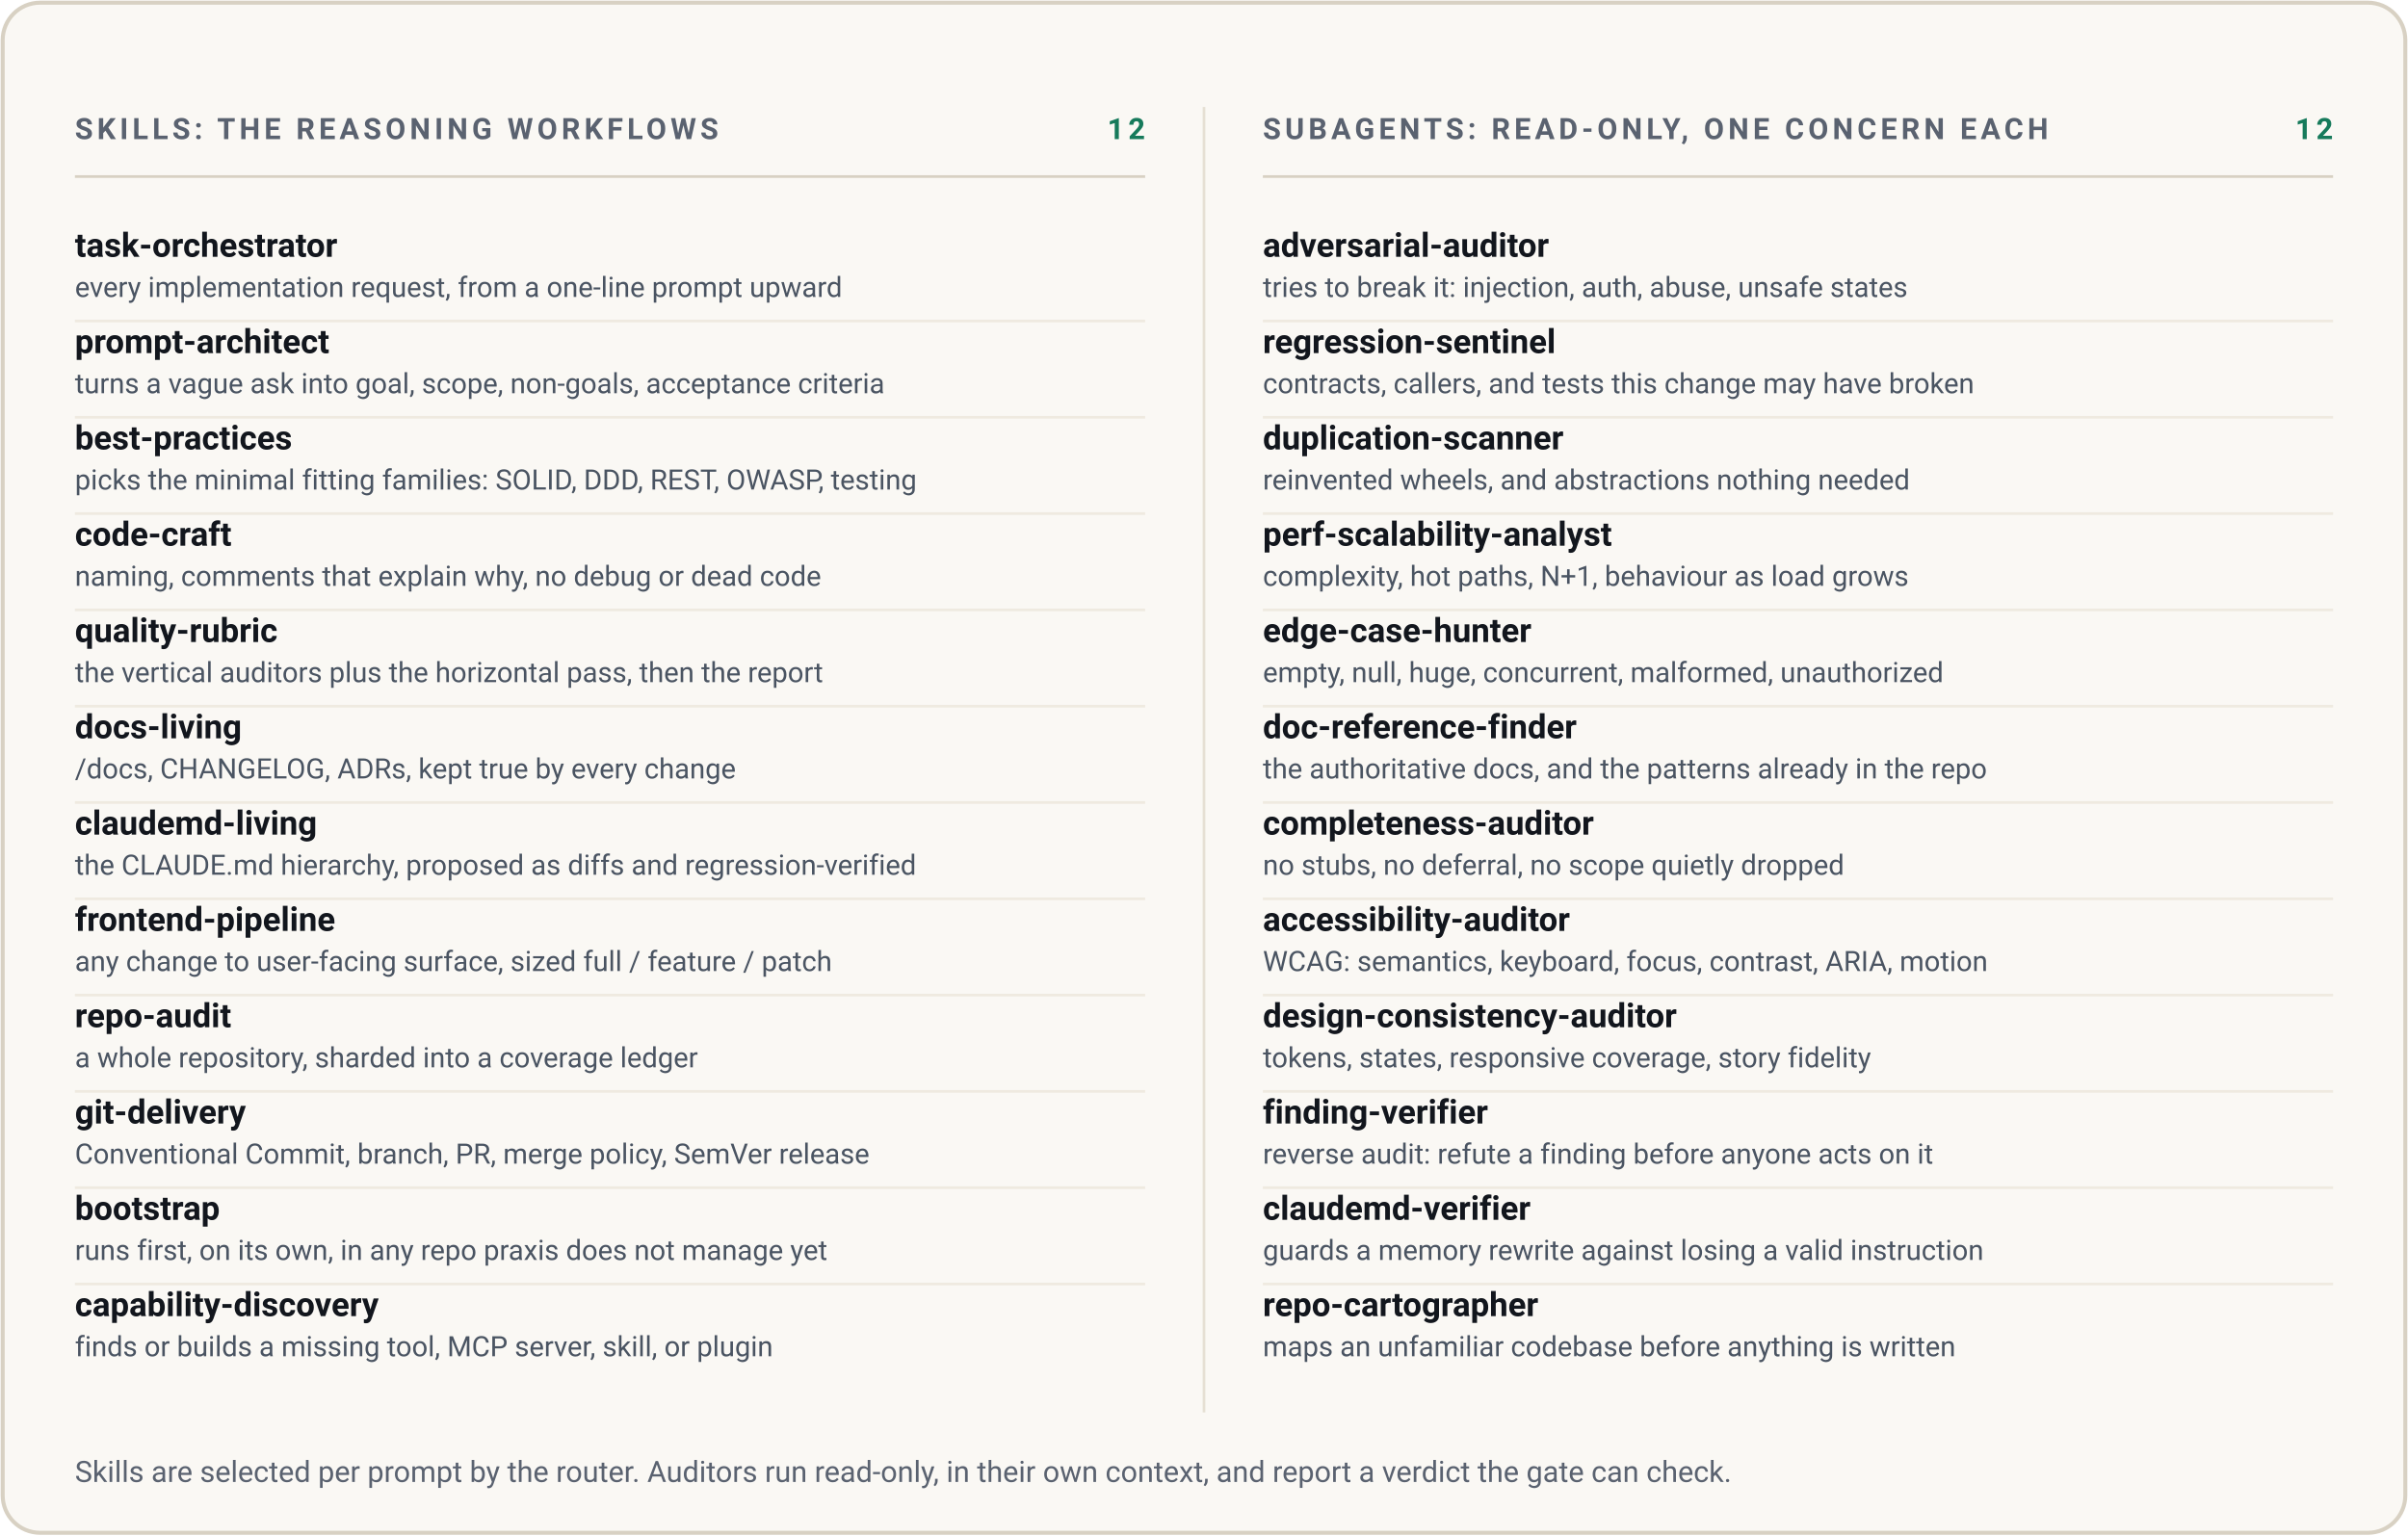
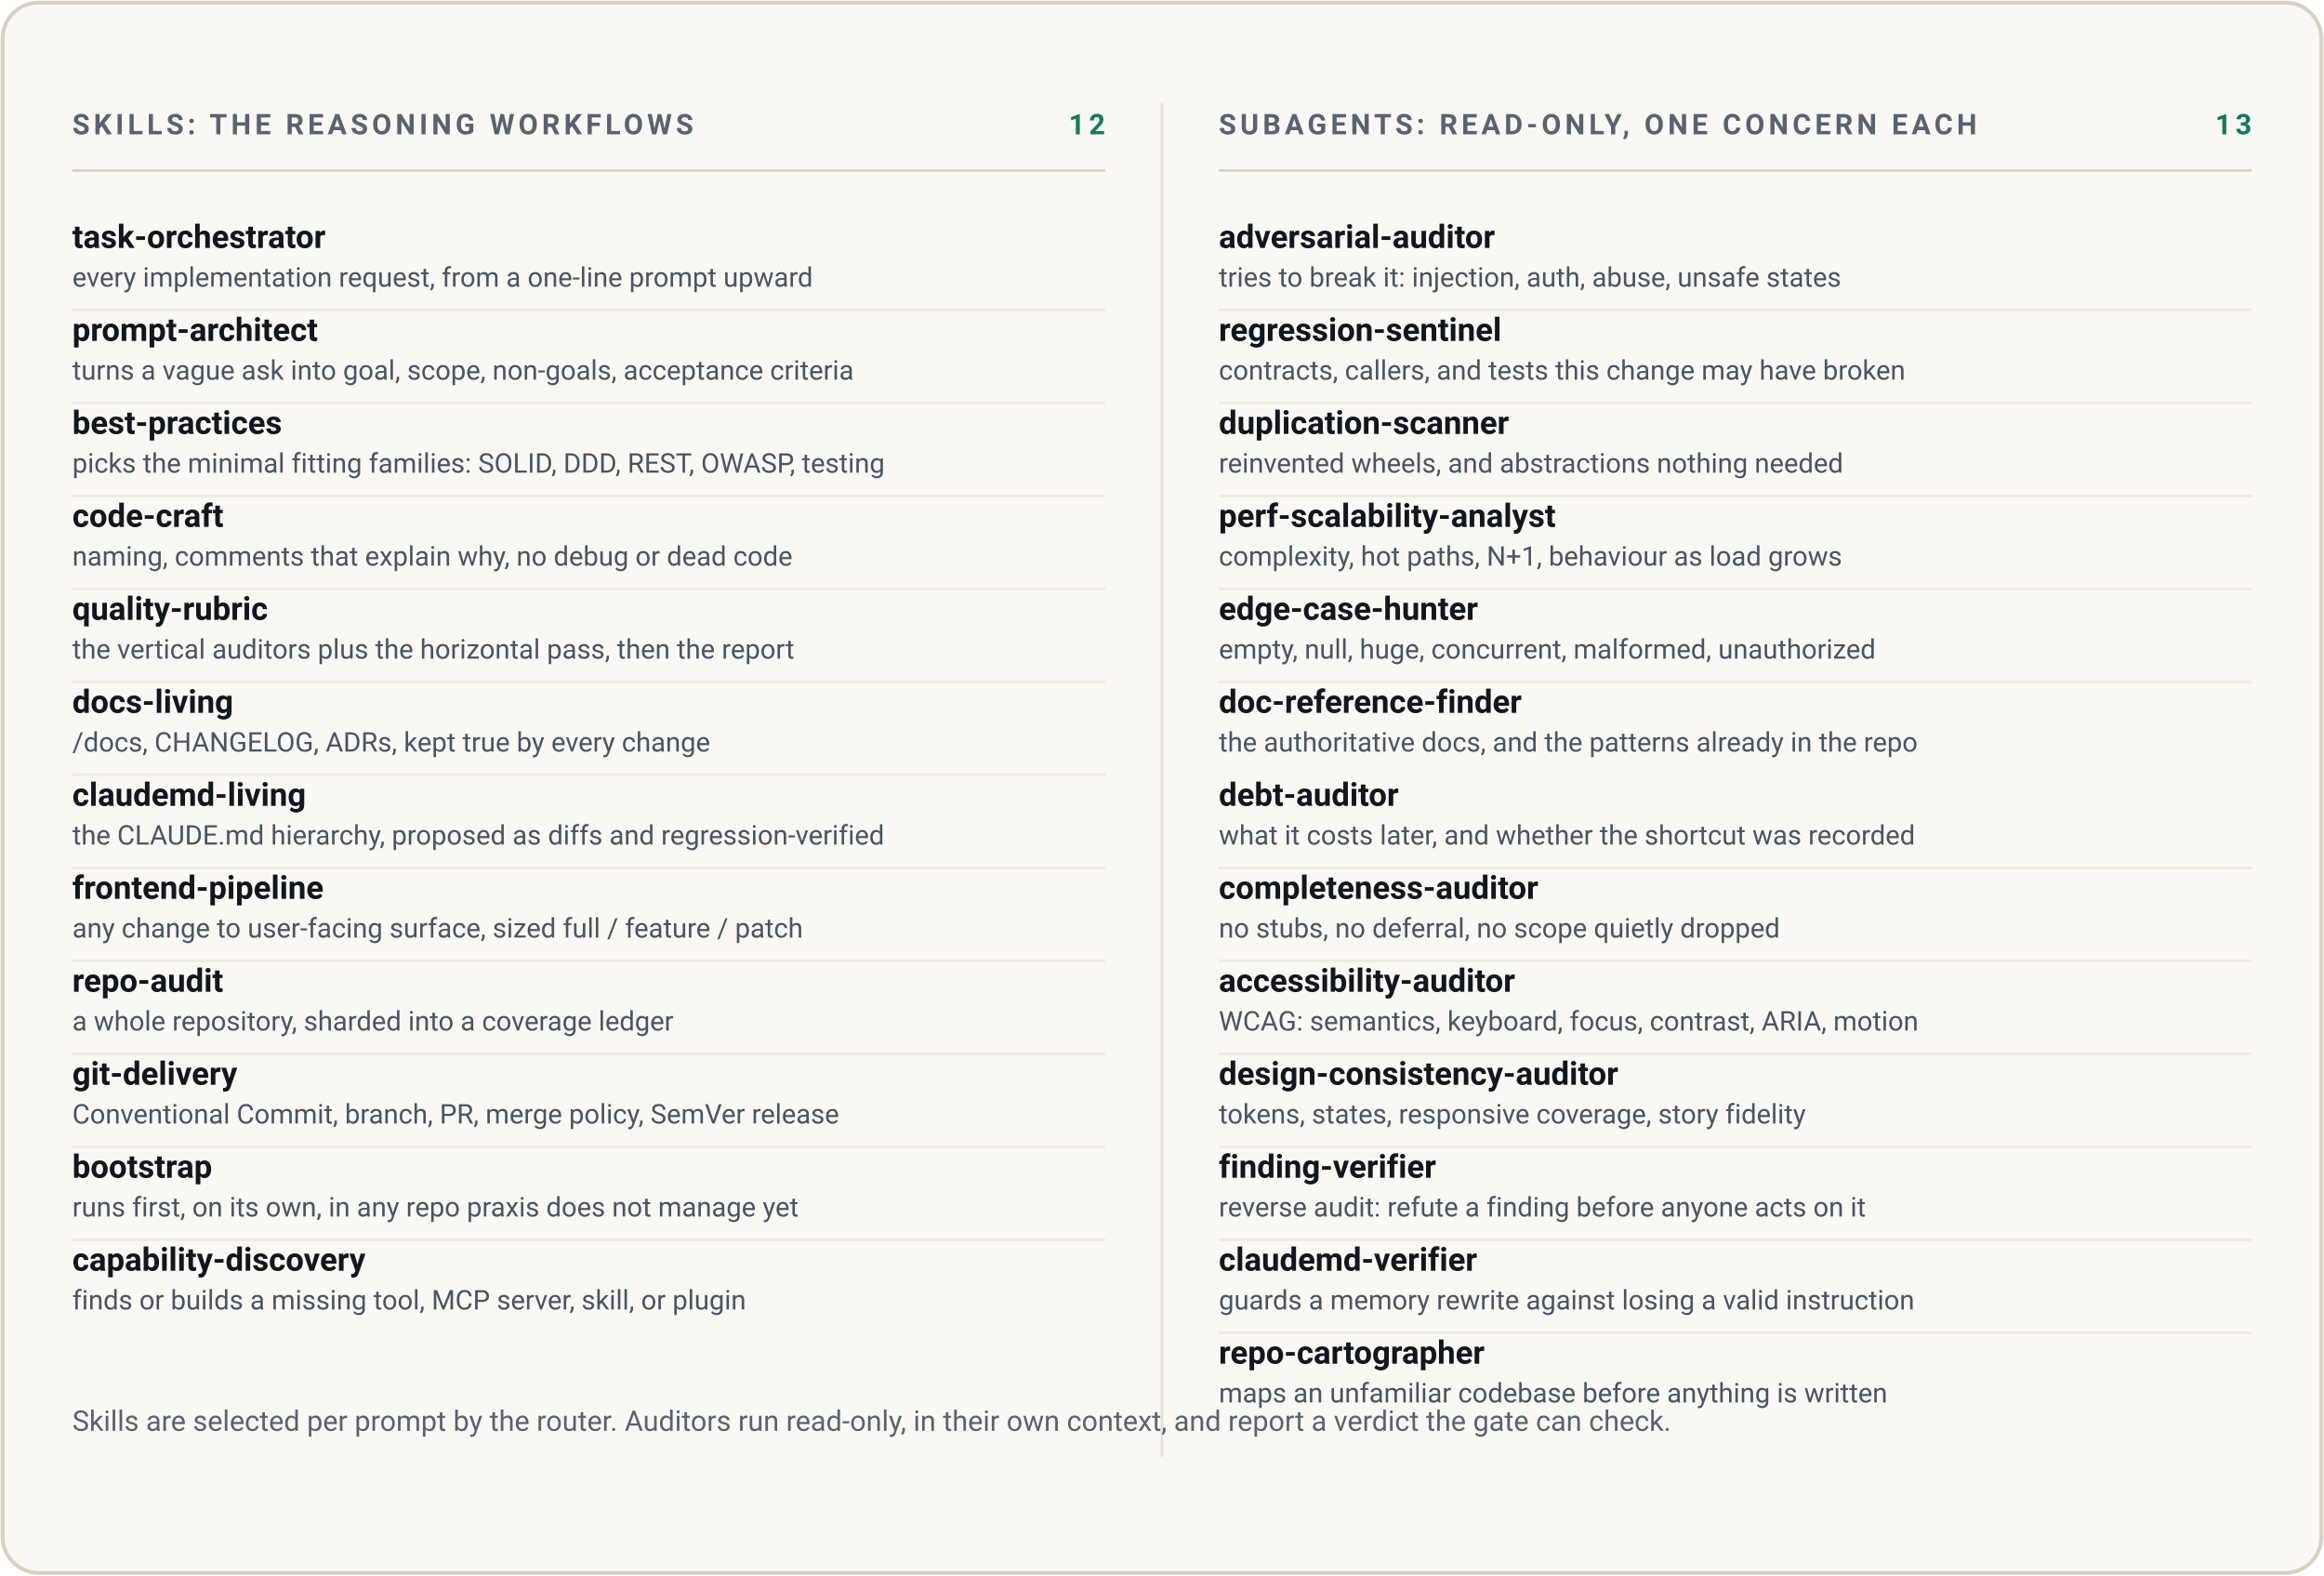
- <svg xmlns="http://www.w3.org/2000/svg" width="900" height="574" viewBox="0 0 900 574" role="img" aria-labelledby="it" aria-describedby="id">
-   <rect x="1" y="1" width="898" height="572" rx="14" fill="#FAF8F4" stroke="#D8D1C3" stroke-width="1.5" />
+ <svg xmlns="http://www.w3.org/2000/svg" width="900" height="610" viewBox="0 0 900 610" role="img" aria-labelledby="it" aria-describedby="id">
+   <rect x="1" y="1" width="898" height="608" rx="14" fill="#FAF8F4" stroke="#D8D1C3" stroke-width="1.5" />
  <g font-family="system-ui, -apple-system, 'Segoe UI', Roboto, Helvetica, Arial, sans-serif">
    <text x="28" y="52" font-size="11" font-weight="600" letter-spacing="1.5" fill="#5A6270">SKILLS: THE REASONING WORKFLOWS</text>
    <text x="428" y="52" font-size="11" font-weight="600" letter-spacing="1.5" fill="#167A5B" text-anchor="end">12</text>
    <line x1="28" y1="66" x2="428" y2="66" stroke="#D8D1C3" stroke-width="1" />
    <text x="28" y="96" font-size="12.5" font-weight="600" fill="#12161D">task-orchestrator</text>
    <text x="28" y="111" font-size="10.5" fill="#4A5462">every implementation request, from a one-line prompt upward</text>
    <line x1="28" y1="120" x2="428" y2="120" stroke="#EFEAE0" stroke-width="1" />
    <text x="28" y="132" font-size="12.5" font-weight="600" fill="#12161D">prompt-architect</text>
    <text x="28" y="147" font-size="10.5" fill="#4A5462">turns a vague ask into goal, scope, non-goals, acceptance criteria</text>
    <line x1="28" y1="156" x2="428" y2="156" stroke="#EFEAE0" stroke-width="1" />
    <text x="28" y="168" font-size="12.5" font-weight="600" fill="#12161D">best-practices</text>
    <text x="28" y="183" font-size="10.5" fill="#4A5462">picks the minimal fitting families: SOLID, DDD, REST, OWASP, testing</text>
    <line x1="28" y1="192" x2="428" y2="192" stroke="#EFEAE0" stroke-width="1" />
    <text x="28" y="204" font-size="12.5" font-weight="600" fill="#12161D">code-craft</text>
    <text x="28" y="219" font-size="10.5" fill="#4A5462">naming, comments that explain why, no debug or dead code</text>
    <line x1="28" y1="228" x2="428" y2="228" stroke="#EFEAE0" stroke-width="1" />
    <text x="28" y="240" font-size="12.5" font-weight="600" fill="#12161D">quality-rubric</text>
    <text x="28" y="255" font-size="10.5" fill="#4A5462">the vertical auditors plus the horizontal pass, then the report</text>
    <line x1="28" y1="264" x2="428" y2="264" stroke="#EFEAE0" stroke-width="1" />
    <text x="28" y="276" font-size="12.5" font-weight="600" fill="#12161D">docs-living</text>
    <text x="28" y="291" font-size="10.5" fill="#4A5462">/docs, CHANGELOG, ADRs, kept true by every change</text>
    <line x1="28" y1="300" x2="428" y2="300" stroke="#EFEAE0" stroke-width="1" />
    <text x="28" y="312" font-size="12.5" font-weight="600" fill="#12161D">claudemd-living</text>
    <text x="28" y="327" font-size="10.5" fill="#4A5462">the CLAUDE.md hierarchy, proposed as diffs and regression-verified</text>
    <line x1="28" y1="336" x2="428" y2="336" stroke="#EFEAE0" stroke-width="1" />
    <text x="28" y="348" font-size="12.5" font-weight="600" fill="#12161D">frontend-pipeline</text>
    <text x="28" y="363" font-size="10.5" fill="#4A5462">any change to user-facing surface, sized full / feature / patch</text>
    <line x1="28" y1="372" x2="428" y2="372" stroke="#EFEAE0" stroke-width="1" />
    <text x="28" y="384" font-size="12.5" font-weight="600" fill="#12161D">repo-audit</text>
    <text x="28" y="399" font-size="10.5" fill="#4A5462">a whole repository, sharded into a coverage ledger</text>
    <line x1="28" y1="408" x2="428" y2="408" stroke="#EFEAE0" stroke-width="1" />
    <text x="28" y="420" font-size="12.5" font-weight="600" fill="#12161D">git-delivery</text>
    <text x="28" y="435" font-size="10.5" fill="#4A5462">Conventional Commit, branch, PR, merge policy, SemVer release</text>
    <line x1="28" y1="444" x2="428" y2="444" stroke="#EFEAE0" stroke-width="1" />
    <text x="28" y="456" font-size="12.5" font-weight="600" fill="#12161D">bootstrap</text>
    <text x="28" y="471" font-size="10.5" fill="#4A5462">runs first, on its own, in any repo praxis does not manage yet</text>
    <line x1="28" y1="480" x2="428" y2="480" stroke="#EFEAE0" stroke-width="1" />
    <text x="28" y="492" font-size="12.5" font-weight="600" fill="#12161D">capability-discovery</text>
    <text x="28" y="507" font-size="10.5" fill="#4A5462">finds or builds a missing tool, MCP server, skill, or plugin</text>
-     <line x1="450" y1="40" x2="450" y2="528" stroke="#E6E0D4" stroke-width="1" />
+     <line x1="450" y1="40" x2="450" y2="564" stroke="#E6E0D4" stroke-width="1" />
    <text x="472" y="52" font-size="11" font-weight="600" letter-spacing="1.5" fill="#5A6270">SUBAGENTS: READ-ONLY, ONE CONCERN EACH</text>
-     <text x="872" y="52" font-size="11" font-weight="600" letter-spacing="1.5" fill="#167A5B" text-anchor="end">12</text>
+     <text x="872" y="52" font-size="11" font-weight="600" letter-spacing="1.5" fill="#167A5B" text-anchor="end">13</text>
    <line x1="472" y1="66" x2="872" y2="66" stroke="#D8D1C3" stroke-width="1" />
    <text x="472" y="96" font-size="12.5" font-weight="600" fill="#12161D">adversarial-auditor</text>
    <text x="472" y="111" font-size="10.5" fill="#4A5462">tries to break it: injection, auth, abuse, unsafe states</text>
    <line x1="472" y1="120" x2="872" y2="120" stroke="#EFEAE0" stroke-width="1" />
    <text x="472" y="132" font-size="12.5" font-weight="600" fill="#12161D">regression-sentinel</text>
    <text x="472" y="147" font-size="10.5" fill="#4A5462">contracts, callers, and tests this change may have broken</text>
    <line x1="472" y1="156" x2="872" y2="156" stroke="#EFEAE0" stroke-width="1" />
    <text x="472" y="168" font-size="12.5" font-weight="600" fill="#12161D">duplication-scanner</text>
    <text x="472" y="183" font-size="10.5" fill="#4A5462">reinvented wheels, and abstractions nothing needed</text>
    <line x1="472" y1="192" x2="872" y2="192" stroke="#EFEAE0" stroke-width="1" />
    <text x="472" y="204" font-size="12.5" font-weight="600" fill="#12161D">perf-scalability-analyst</text>
    <text x="472" y="219" font-size="10.5" fill="#4A5462">complexity, hot paths, N+1, behaviour as load grows</text>
    <line x1="472" y1="228" x2="872" y2="228" stroke="#EFEAE0" stroke-width="1" />
    <text x="472" y="240" font-size="12.5" font-weight="600" fill="#12161D">edge-case-hunter</text>
    <text x="472" y="255" font-size="10.5" fill="#4A5462">empty, null, huge, concurrent, malformed, unauthorized</text>
    <line x1="472" y1="264" x2="872" y2="264" stroke="#EFEAE0" stroke-width="1" />
    <text x="472" y="276" font-size="12.5" font-weight="600" fill="#12161D">doc-reference-finder</text>
    <text x="472" y="291" font-size="10.5" fill="#4A5462">the authoritative docs, and the patterns already in the repo</text>
-     <line x1="472" y1="300" x2="872" y2="300" stroke="#EFEAE0" stroke-width="1" />
-     <text x="472" y="312" font-size="12.5" font-weight="600" fill="#12161D">completeness-auditor</text>
-     <text x="472" y="327" font-size="10.5" fill="#4A5462">no stubs, no deferral, no scope quietly dropped</text>
    <line x1="472" y1="336" x2="872" y2="336" stroke="#EFEAE0" stroke-width="1" />
-     <text x="472" y="348" font-size="12.5" font-weight="600" fill="#12161D">accessibility-auditor</text>
-     <text x="472" y="363" font-size="10.5" fill="#4A5462">WCAG: semantics, keyboard, focus, contrast, ARIA, motion</text>
+     <text x="472" y="312" font-size="12.5" font-weight="600" fill="#12161D">debt-auditor</text>
+     <text x="472" y="327" font-size="10.5" fill="#4A5462">what it costs later, and whether the shortcut was recorded</text>
+     <line x1="472" y1="336" x2="872" y2="336" stroke="#EFEAE0" stroke-width="1" />
+     <text x="472" y="348" font-size="12.5" font-weight="600" fill="#12161D">completeness-auditor</text>
+     <text x="472" y="363" font-size="10.5" fill="#4A5462">no stubs, no deferral, no scope quietly dropped</text>
    <line x1="472" y1="372" x2="872" y2="372" stroke="#EFEAE0" stroke-width="1" />
-     <text x="472" y="384" font-size="12.5" font-weight="600" fill="#12161D">design-consistency-auditor</text>
-     <text x="472" y="399" font-size="10.5" fill="#4A5462">tokens, states, responsive coverage, story fidelity</text>
+     <text x="472" y="384" font-size="12.5" font-weight="600" fill="#12161D">accessibility-auditor</text>
+     <text x="472" y="399" font-size="10.5" fill="#4A5462">WCAG: semantics, keyboard, focus, contrast, ARIA, motion</text>
    <line x1="472" y1="408" x2="872" y2="408" stroke="#EFEAE0" stroke-width="1" />
-     <text x="472" y="420" font-size="12.5" font-weight="600" fill="#12161D">finding-verifier</text>
-     <text x="472" y="435" font-size="10.5" fill="#4A5462">reverse audit: refute a finding before anyone acts on it</text>
+     <text x="472" y="420" font-size="12.5" font-weight="600" fill="#12161D">design-consistency-auditor</text>
+     <text x="472" y="435" font-size="10.5" fill="#4A5462">tokens, states, responsive coverage, story fidelity</text>
    <line x1="472" y1="444" x2="872" y2="444" stroke="#EFEAE0" stroke-width="1" />
-     <text x="472" y="456" font-size="12.5" font-weight="600" fill="#12161D">claudemd-verifier</text>
-     <text x="472" y="471" font-size="10.5" fill="#4A5462">guards a memory rewrite against losing a valid instruction</text>
+     <text x="472" y="456" font-size="12.5" font-weight="600" fill="#12161D">finding-verifier</text>
+     <text x="472" y="471" font-size="10.5" fill="#4A5462">reverse audit: refute a finding before anyone acts on it</text>
    <line x1="472" y1="480" x2="872" y2="480" stroke="#EFEAE0" stroke-width="1" />
-     <text x="472" y="492" font-size="12.5" font-weight="600" fill="#12161D">repo-cartographer</text>
-     <text x="472" y="507" font-size="10.5" fill="#4A5462">maps an unfamiliar codebase before anything is written</text>
+     <text x="472" y="492" font-size="12.5" font-weight="600" fill="#12161D">claudemd-verifier</text>
+     <text x="472" y="507" font-size="10.5" fill="#4A5462">guards a memory rewrite against losing a valid instruction</text>
+     <line x1="472" y1="516" x2="872" y2="516" stroke="#EFEAE0" stroke-width="1" />
+     <text x="472" y="528" font-size="12.5" font-weight="600" fill="#12161D">repo-cartographer</text>
+     <text x="472" y="543" font-size="10.5" fill="#4A5462">maps an unfamiliar codebase before anything is written</text>
    <text x="28" y="554" font-size="11" fill="#5A6270">Skills are selected per prompt by the router. Auditors run read-only, in their own context, and report a verdict the gate can check.</text>
  </g>
</svg>
